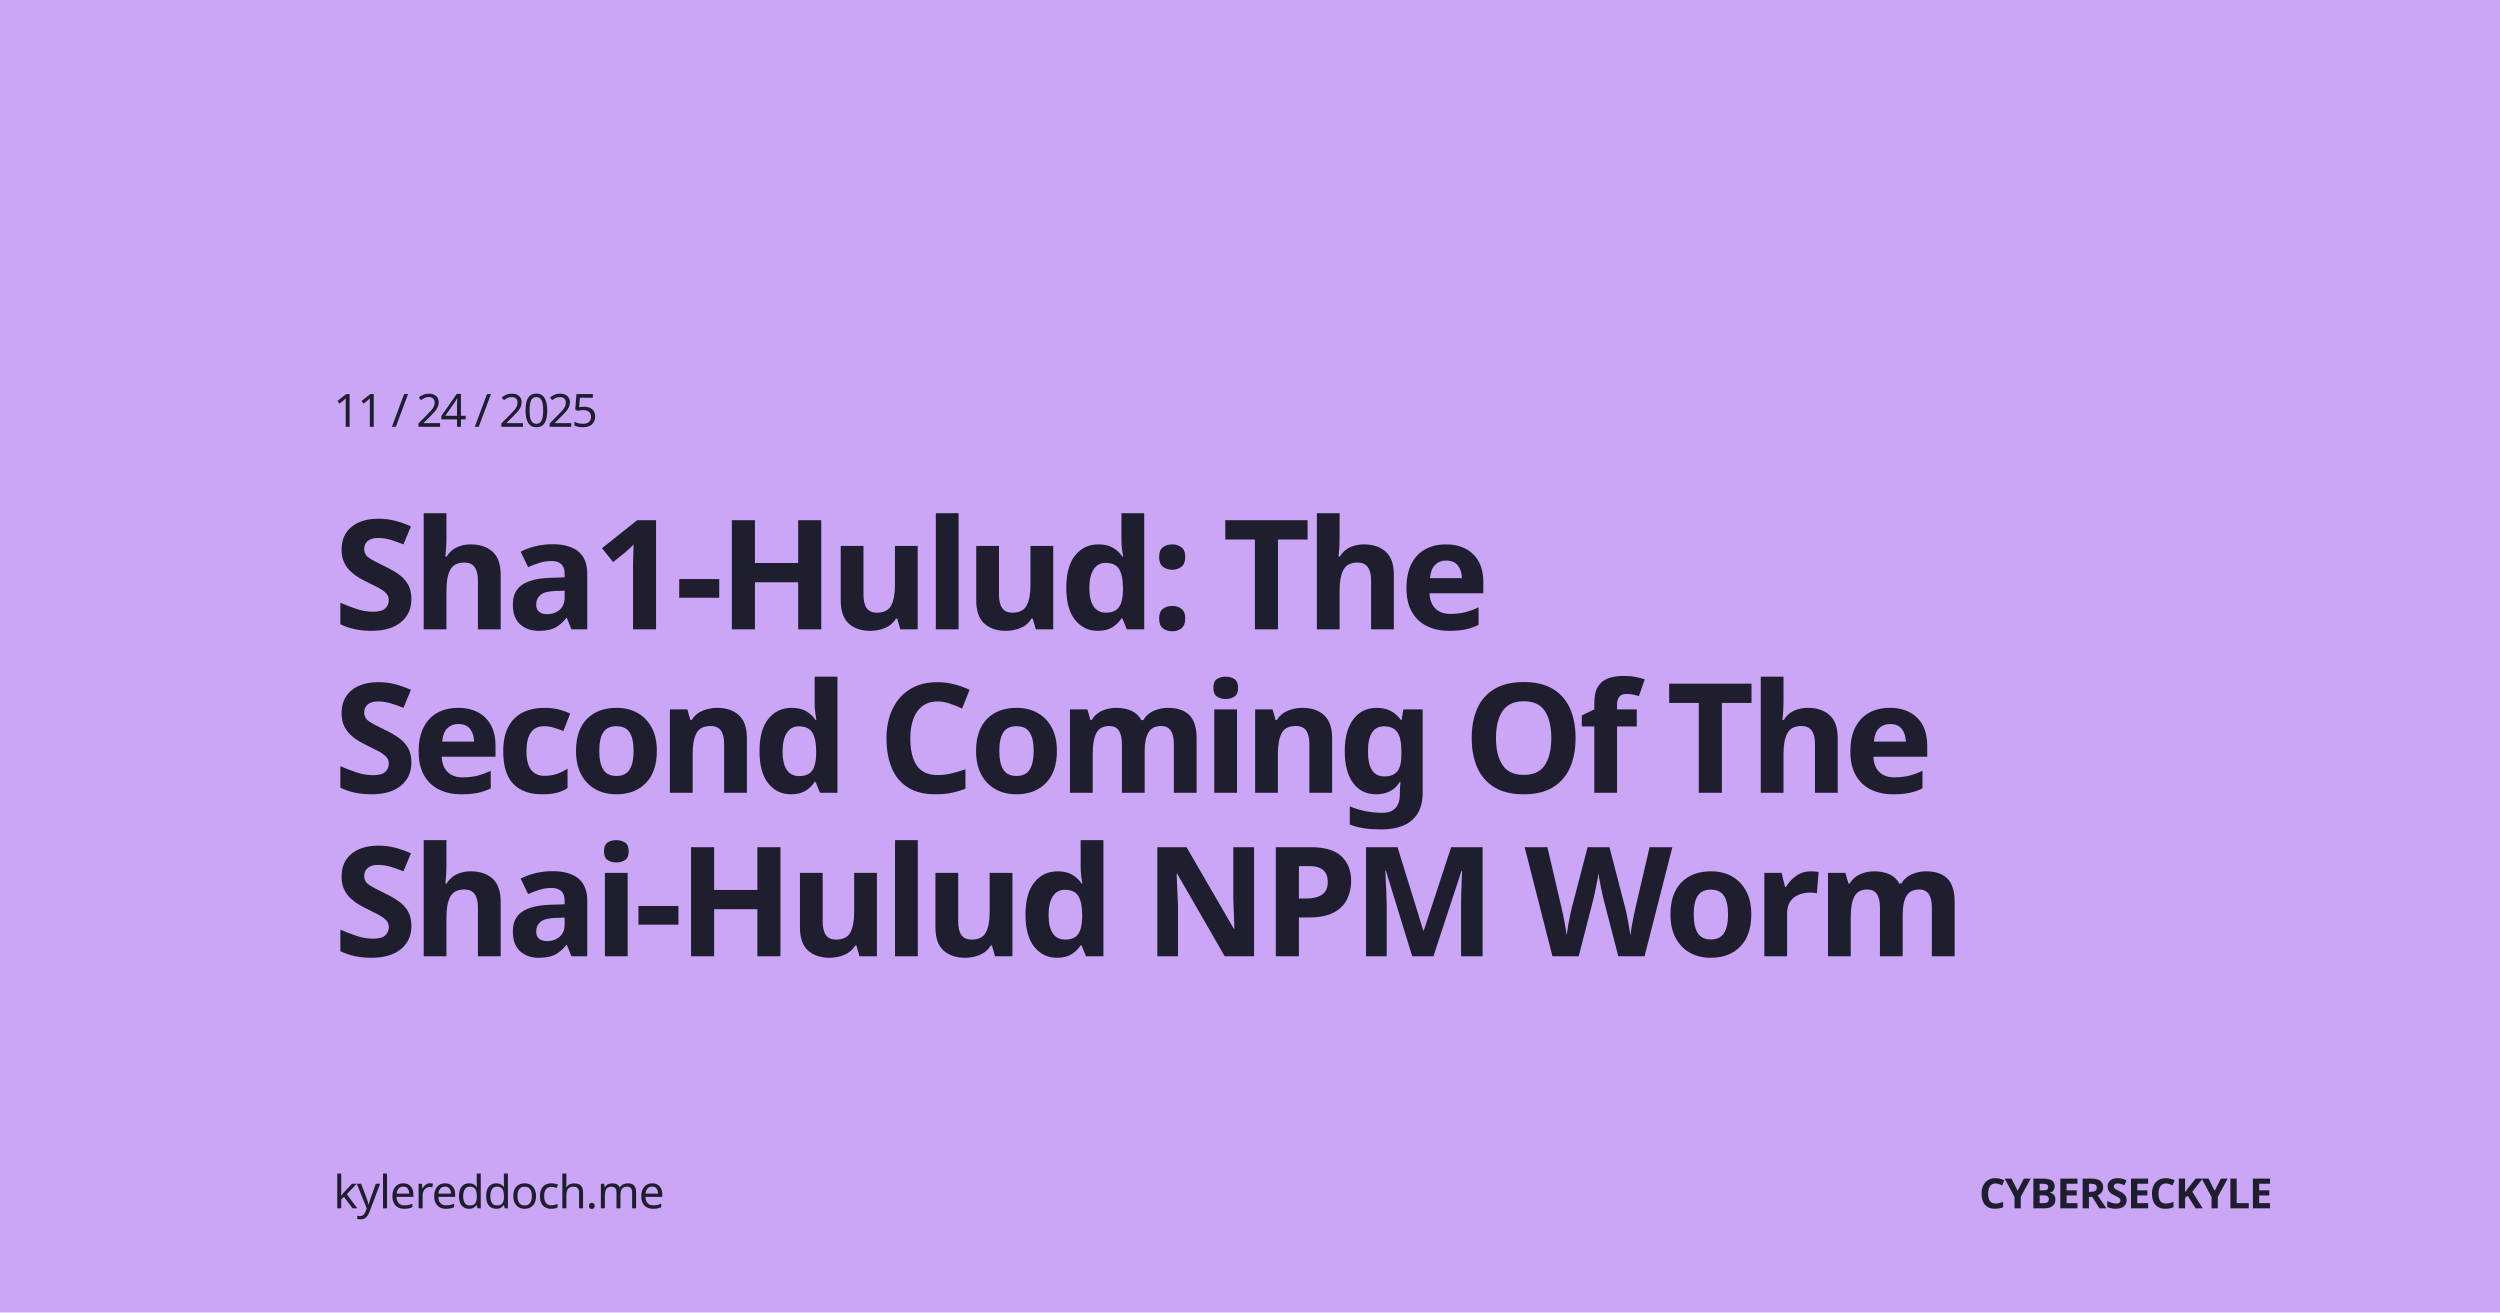
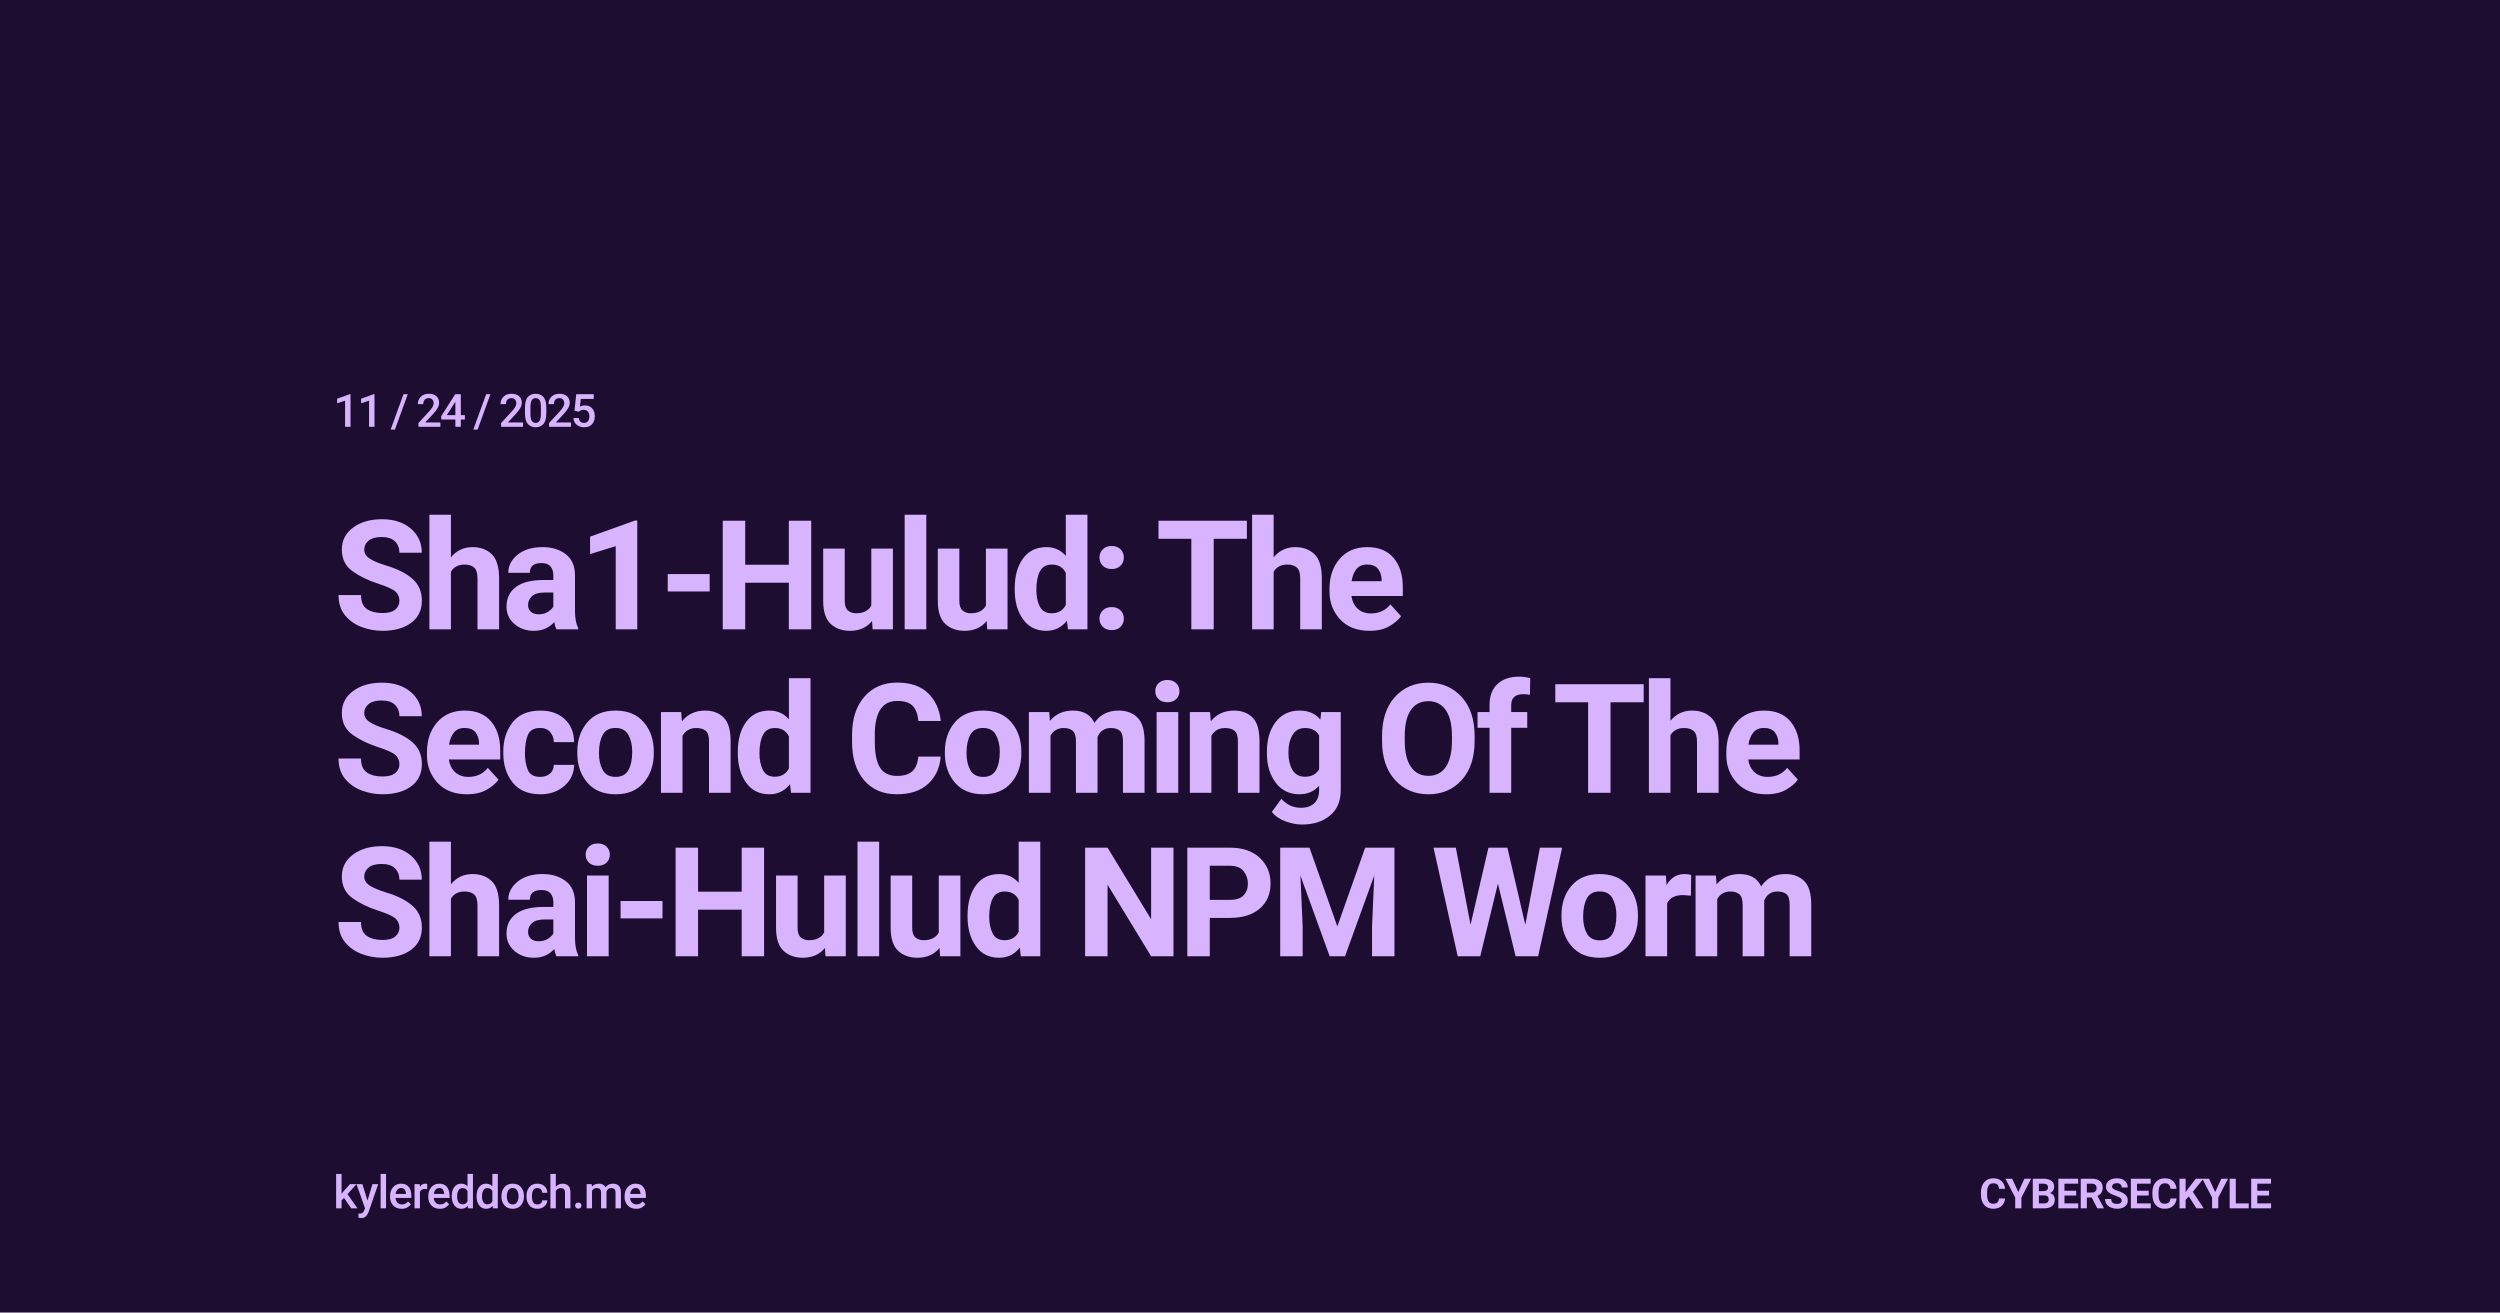
<svg xmlns="http://www.w3.org/2000/svg" width="1200" height="630" viewBox="0 0 1200 630" version="1.1">
-   <rect id="bg" width="100%" height="100%" opacity="1" fill="#cba6f7" />
-   <text font-family="'Atkinson Hyperlegible', Ubuntu, sans-serif" font-size="22" font-weight="500" fill="#1e1e2e" letter-spacing="-1">
+   <rect id="bg-base" width="100%" height="100%" opacity="1" fill="#0f0a1a" />
+   <rect id="bg-overlay" width="100%" height="100%" opacity="1" fill="rgb(88 28 135 / 0.2)" />
+   <text font-family="-apple-system, BlinkMacSystemFont, 'Segoe UI', Roboto, sans-serif, sans-serif" font-size="22" font-weight="500" fill="rgb(216 180 254)" letter-spacing="-1">
    <tspan x="160" y="204.867">
      11 / 24 / 2025
    </tspan>
  </text>
-   <text id="text" font-family="'Atkinson Hyperlegible', Ubuntu, sans-serif" font-size="73.333" font-weight="700" fill="#1e1e2e" letter-spacing="-2.75">
+   <text id="text" font-family="-apple-system, BlinkMacSystemFont, 'Segoe UI', Roboto, sans-serif, sans-serif" font-size="73.333" font-weight="700" fill="rgb(216 180 254)" letter-spacing="-2.75">
    <tspan x="160" y="302.067">
        Sha1-Hulud: The
      </tspan>
    <tspan x="160" y="380.533">
        Second Coming Of The
      </tspan>
    <tspan x="160" y="459">
        Shai-Hulud NPM Worm
      </tspan>
  </text>
-   <text font-family="'Atkinson Hyperlegible', Ubuntu, sans-serif" font-size="22" font-weight="500" fill="#1e1e2e" letter-spacing="-0.5">
+   <text font-family="-apple-system, BlinkMacSystemFont, 'Segoe UI', Roboto, sans-serif, sans-serif" font-size="22" font-weight="500" fill="rgb(216 180 254)" letter-spacing="-0.5">
    <tspan x="160" y="580">kylereddoch.me</tspan>
  </text>
-   <text font-family="'Atkinson Hyperlegible', Ubuntu, sans-serif" font-size="20" font-weight="600" fill="#1e1e2e" letter-spacing="-0.5">
+   <text font-family="-apple-system, BlinkMacSystemFont, 'Segoe UI', Roboto, sans-serif, sans-serif" font-size="20" font-weight="600" fill="rgb(216 180 254)" letter-spacing="-0.5">
    <tspan x="950" y="580">CYBERSECKYLE</tspan>
  </text>
</svg>
